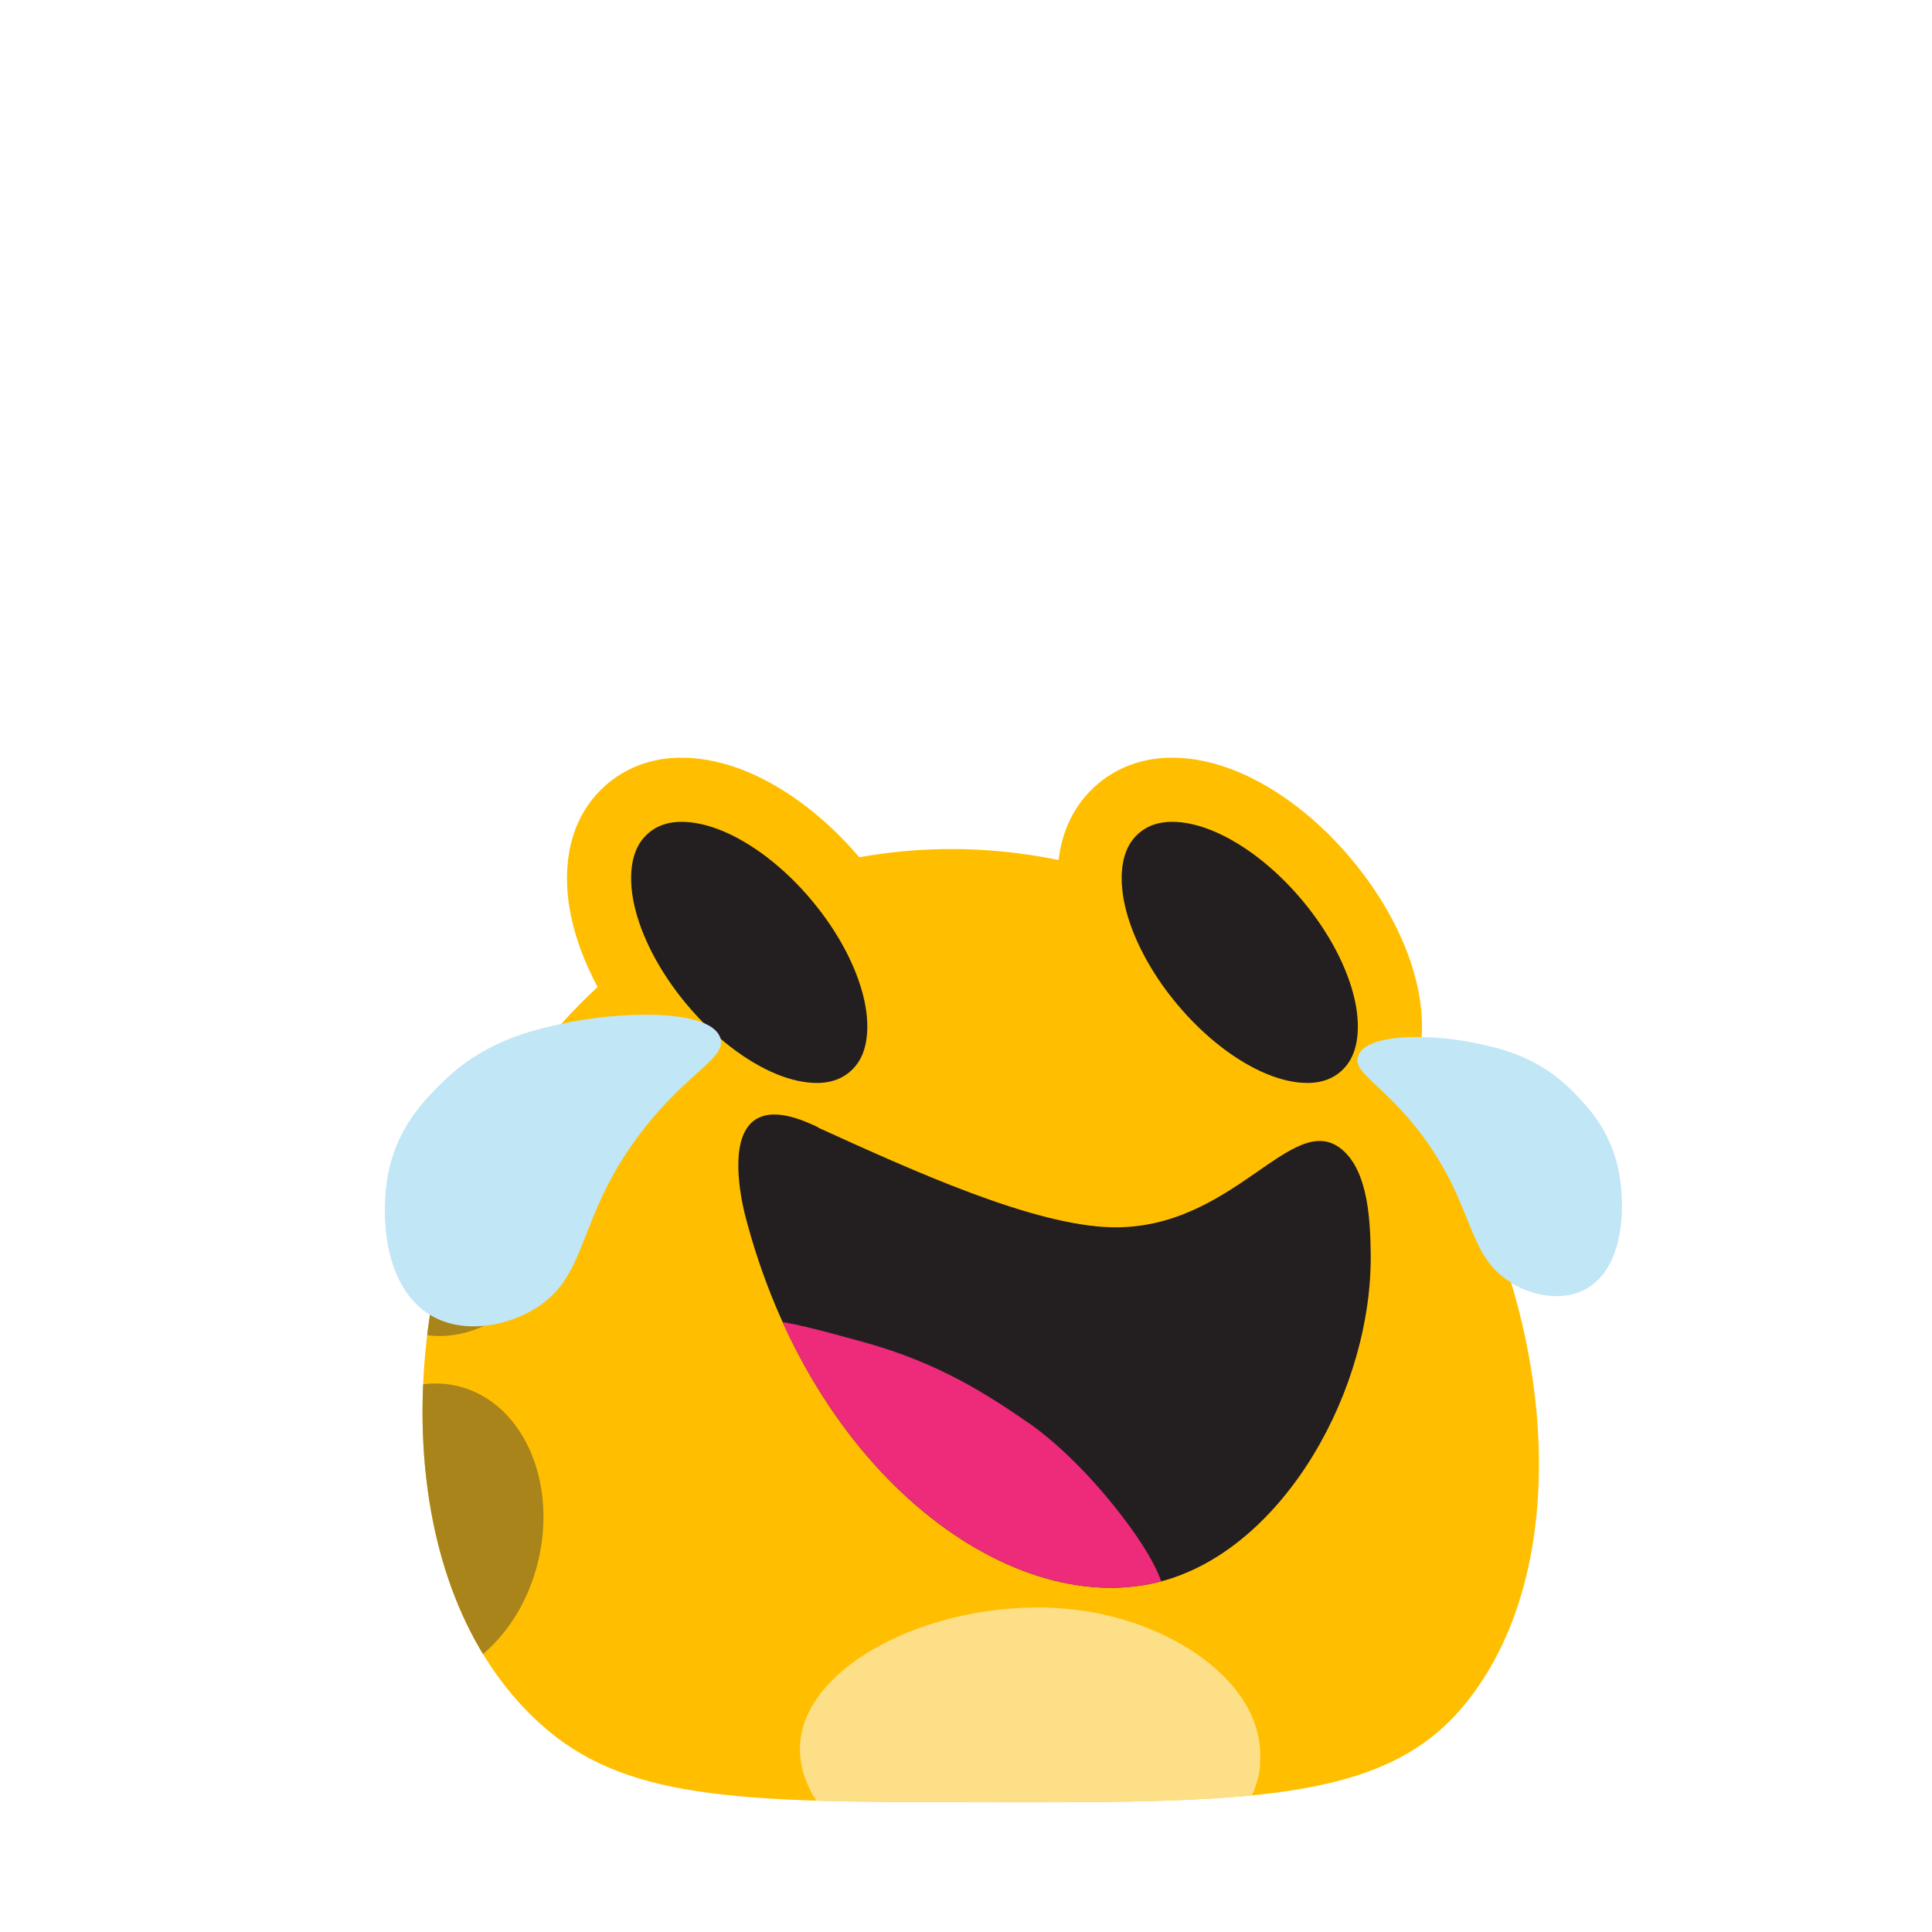
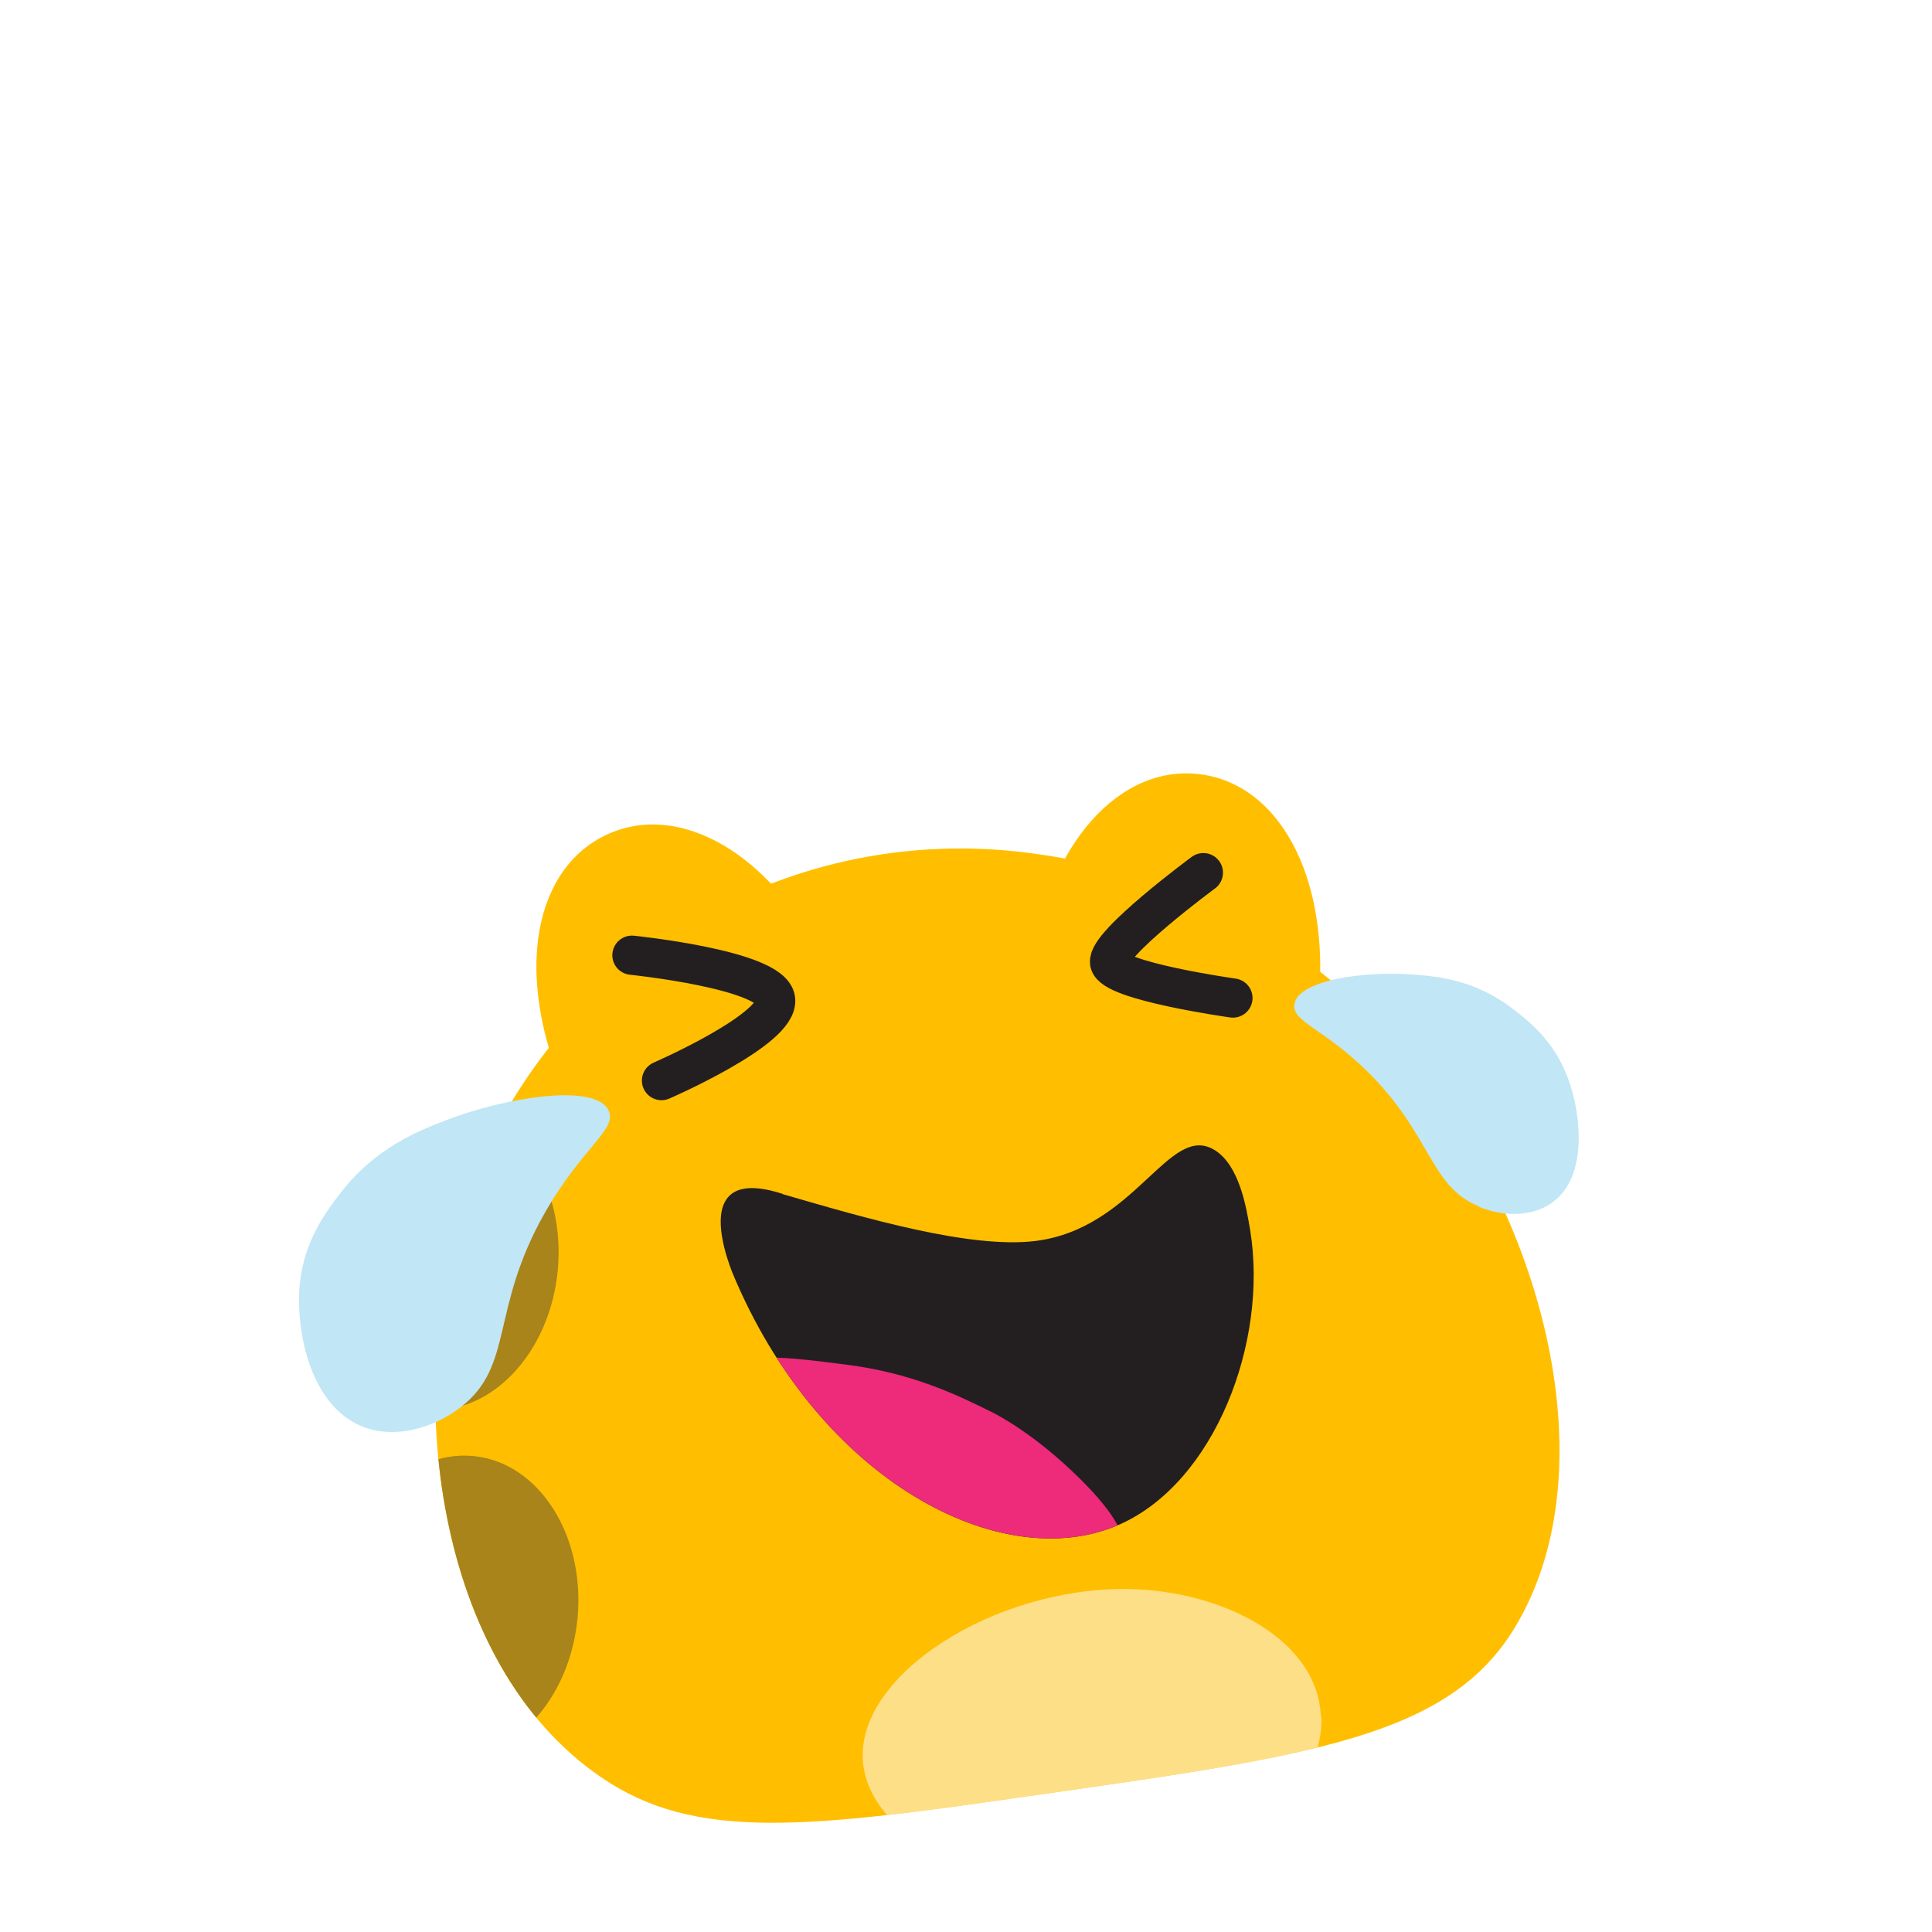
<svg xmlns="http://www.w3.org/2000/svg" width="256" height="256" viewBox="0 0 256 256" fill="none">
-   <path d="M64.36 150.32C52.76 173.44 51.56 210.08 71.4 228.24C82.52 238.48 97.56 238.8 128.12 238.8C164.92 238.88 183.24 238.96 193.96 226C209.88 206.8 205.64 170.4 188.84 145.92C171.4 120.48 145 114.72 137.96 113.52C106.76 108.16 77.32 124.48 64.44 150.32H64.36Z" fill="#FFBF00" />
-   <mask id="mask0_669_2386" style="mask-type:alpha" maskUnits="userSpaceOnUse" x="55" y="112" width="149" height="127">
-     <path d="M64.36 150.32C52.76 173.44 51.56 210.08 71.4 228.24C82.52 238.48 97.56 238.8 128.12 238.8C164.92 238.88 183.24 238.96 193.96 226C209.88 206.8 205.64 170.4 188.84 145.92C171.4 120.48 145 114.72 137.96 113.52C106.76 108.16 77.32 124.48 64.44 150.32H64.36Z" fill="#00BF00" />
+   <path d="M61.564 159.4C53.389 183.941 57.441 220.376 79.674 235.513C92.144 244.057 107.075 242.223 137.321 237.853C173.754 232.67 191.898 230.129 200.654 215.77C213.665 194.49 204.263 159.071 184.135 137.245C163.237 114.56 136.284 112.635 129.145 112.454C97.499 111.61 70.696 131.972 61.643 159.389L61.564 159.4Z" fill="#FFBF00" />
+   <mask id="mask0_725_896" style="mask-type:alpha" maskUnits="userSpaceOnUse" x="57" y="112" width="150" height="130">
+     <path d="M61.564 159.4C53.389 183.941 57.441 220.376 79.674 235.513C92.144 244.057 107.075 242.223 137.321 237.853C173.754 232.67 191.898 230.129 200.654 215.77C213.665 194.49 204.263 159.071 184.135 137.245C163.237 114.56 136.284 112.635 129.145 112.454C97.499 111.61 70.696 131.972 61.643 159.389L61.564 159.4Z" fill="#1A8EA8" />
  </mask>
-   <g mask="url(#mask0_669_2386)">
-     <path opacity="0.71" d="M166.999 233.79C166.039 243.59 153.849 250.63 141.649 251.83C123.219 253.58 103.969 241.94 106.169 229.88C108.229 218.65 128.429 210.37 145.489 213.78C157.269 216.13 167.889 224.09 166.929 233.79H166.999Z" fill="#FCEDBF" />
-     <path d="M75.32 160.83C77.89 150.05 73.11 139.68 64.65 137.66C56.18 135.64 47.24 142.74 44.66 153.52C42.09 164.3 46.87 174.67 55.33 176.69C63.8 178.71 72.74 171.61 75.32 160.83Z" fill="#A8841A" />
-     <path d="M71.32 206.83C73.89 196.05 69.11 185.68 60.65 183.66C52.18 181.64 43.24 188.74 40.66 199.52C38.09 210.3 42.87 220.67 51.33 222.69C59.8 224.71 68.74 217.61 71.32 206.83Z" fill="#A8841A" />
+   <g mask="url(#mask0_725_896)">
+     <path opacity="0.71" d="M175.084 227.335C175.535 237.172 164.477 245.882 152.574 248.815C134.584 253.182 113.867 244.415 114.32 232.164C114.753 220.755 133.561 209.671 150.934 210.607C162.929 211.248 174.578 217.607 175.015 227.345L175.084 227.335Z" fill="#FCEDBF" />
+     <path d="M73.914 168.235C74.916 157.198 68.702 147.619 60.04 146.829C51.368 146.041 43.535 154.347 42.523 165.385C41.521 176.421 47.735 186.001 56.397 186.791C65.069 187.579 72.902 179.273 73.914 168.235Z" fill="#A8841A" />
+     <path d="M76.533 214.333C77.535 203.296 71.321 193.716 62.659 192.927C53.987 192.139 46.155 200.444 45.143 211.482C44.141 222.519 50.354 232.099 59.016 232.888C67.688 233.676 75.521 225.371 76.533 214.333Z" fill="#A8841A" />
  </g>
-   <path d="M83.244 107.091C87.351 103.644 92.898 104.328 97.333 106.164C101.985 108.09 106.766 111.746 110.786 116.538C114.807 121.329 117.577 126.672 118.666 131.587C119.704 136.274 119.414 141.855 115.307 145.302C111.199 148.748 105.652 148.065 101.217 146.229C96.565 144.303 91.785 140.647 87.765 135.855C83.744 131.064 80.973 125.721 79.884 120.806C78.846 116.119 79.137 110.537 83.244 107.091Z" fill="#231F20" stroke="#FFBF00" stroke-width="8.5" />
-   <path d="M148.244 107.091C152.351 103.644 157.898 104.328 162.333 106.164C166.985 108.09 171.766 111.746 175.786 116.538C179.807 121.329 182.577 126.672 183.666 131.587C184.704 136.274 184.414 141.855 180.307 145.302C176.199 148.748 170.652 148.065 166.217 146.229C161.565 144.303 156.785 140.647 152.765 135.855C148.744 131.064 145.973 125.721 144.884 120.806C143.846 116.119 144.137 110.537 148.244 107.091Z" fill="#231F20" stroke="#FFBF00" stroke-width="8.5" />
-   <path d="M70.525 173.623C66.685 175.843 60.748 176.915 56.421 173.862C50.806 169.874 50.392 160.801 51.458 155.418C52.684 149.231 56.411 145.578 58.591 143.448C64.09 138.002 70.206 136.6 74.299 135.685C82.126 133.942 94.262 133.627 95.463 137.577C96.239 140.24 91.259 141.92 85.172 149.758C76.12 161.401 78.261 169.196 70.525 173.623Z" fill="#C1E6F5" />
-   <path d="M200.271 170.018C203.3 171.848 207.905 172.711 211.153 170.118C215.329 166.776 215.385 159.17 214.381 154.675C213.212 149.536 210.249 146.524 208.502 144.721C204.108 140.209 199.338 139.063 196.15 138.35C190.077 136.967 180.751 136.777 179.92 140.078C179.401 142.283 183.264 143.662 188.246 150.174C195.551 159.865 194.215 166.357 200.279 169.967L200.271 170.018Z" fill="#C1E6F5" />
-   <path d="M108.376 149.353C106.529 148.491 102.155 146.447 99.639 148.702C96.721 151.33 98.07 158.243 98.642 160.684C107.585 195.814 134.53 215.048 154.287 209.424C170.187 204.91 181.937 184.057 181.625 165.865C181.545 162.194 181.421 155.28 177.786 152.288C171.217 146.899 163.489 162.996 147.276 162.621C136.834 162.352 121.132 155.199 108.382 149.404L108.376 149.353Z" fill="#231F20" />
-   <mask id="mask1_669_2386" style="mask-type:alpha" maskUnits="userSpaceOnUse" x="97" y="147" width="85" height="64">
-     <path d="M108.376 149.353C106.529 148.491 102.155 146.447 99.639 148.702C96.721 151.33 98.07 158.243 98.642 160.684C107.585 195.814 134.53 215.048 154.287 209.424C170.187 204.91 181.937 184.057 181.625 165.865C181.545 162.194 181.421 155.28 177.786 152.288C171.217 146.899 163.489 162.996 147.276 162.621C136.834 162.352 121.132 155.199 108.382 149.404L108.376 149.353Z" fill="#231F20" />
+   <path d="M82.249 114.421C87.126 112.193 92.29 114.33 96.076 117.281C100.047 120.376 103.681 125.174 106.279 130.864C108.878 136.553 110.125 142.441 109.865 147.469C109.617 152.263 107.85 157.565 102.973 159.793C98.096 162.02 92.931 159.884 89.146 156.932C85.175 153.837 81.542 149.039 78.943 143.35C76.345 137.66 75.097 131.772 75.357 126.745C75.605 121.951 77.372 116.648 82.249 114.421Z" fill="#FFBF00" stroke="#FFBF00" stroke-width="8.5" />
+   <path d="M158.409 106.798C163.733 107.431 167.033 111.941 168.732 116.431C170.515 121.139 171.124 127.127 170.386 133.338C169.647 139.549 167.651 145.227 164.815 149.386C162.11 153.352 157.844 156.963 152.52 156.33C147.196 155.697 143.895 151.187 142.196 146.697C140.413 141.989 139.805 136.001 140.543 129.79C141.282 123.579 143.277 117.901 146.113 113.742C148.818 109.776 153.084 106.165 158.409 106.798Z" fill="#FFBF00" stroke="#FFBF00" stroke-width="8.5" />
+   <path d="M103.671 158.178C102.056 157.691 98.228 156.533 96.433 158.679C94.353 161.179 96.277 166.685 97.035 168.617C108.525 196.35 132.886 208.924 148.412 201.975C160.909 196.393 168.069 177.91 165.66 163.037C165.16 160.038 164.239 154.386 160.906 152.365C154.883 148.726 150.456 162.833 137.124 164.446C128.534 165.462 114.818 161.459 103.682 158.22L103.671 158.178Z" fill="#231F20" />
+   <mask id="mask1_725_896" style="mask-type:alpha" maskUnits="userSpaceOnUse" x="95" y="151" width="72" height="53">
+     <path d="M103.671 158.178C102.056 157.691 98.228 156.533 96.433 158.679C94.353 161.179 96.277 166.685 97.035 168.617C108.525 196.35 132.886 208.924 148.412 201.975C160.909 196.393 168.069 177.91 165.66 163.037C165.16 160.038 164.239 154.386 160.906 152.365C154.883 148.726 150.456 162.833 137.124 164.446C128.534 165.462 114.818 161.459 103.682 158.22L103.671 158.178Z" fill="#231F20" />
  </mask>
-   <g mask="url(#mask1_669_2386)">
-     <path d="M144.592 231.307C141.95 233.162 139.901 233.117 139.21 233.075C120.586 232.075 109.609 216.041 109.609 216.041C102.533 205.716 93.088 185.985 95.619 178.045C97.214 173.13 102.917 174.661 114.289 177.796C124.659 180.629 131.183 185.022 136.773 188.88C137.36 189.315 142.782 193.123 148.887 201.174C154.219 208.224 154.667 211.352 154.505 213.841C154.119 221.002 148.644 228.482 144.592 231.307Z" fill="#EE2A7B" />
+   <g mask="url(#mask1_725_896)">
+     <path d="M143.058 221.057C141.113 222.89 139.428 223.096 138.856 223.143C123.474 224.529 112.579 212.688 112.579 212.688C105.557 205.064 95.48 190.011 96.614 183.203C97.339 178.987 102.194 179.566 111.886 180.788C120.721 181.883 126.588 184.71 131.626 187.211C132.158 187.497 137.053 189.977 143.01 195.852C148.215 200.998 148.953 203.509 149.115 205.568C149.646 211.483 146.045 218.261 143.058 221.057Z" fill="#EE2A7B" />
  </g>
+   <path d="M83.737 126.572C83.737 126.572 102.196 128.452 102.768 132.411C103.34 136.37 87.653 143.183 87.653 143.183M159.451 115.633C159.451 115.633 146.667 125.058 147.025 127.532C147.382 130.006 163.367 132.244 163.367 132.244" stroke="#231F20" stroke-width="5.2" stroke-linecap="round" />
+   <path d="M195.927 159.891C199.186 161.269 203.867 161.465 206.71 158.434C210.366 154.529 209.334 146.993 207.697 142.688C205.805 137.769 202.442 135.211 200.455 133.677C195.461 129.84 190.576 129.388 187.319 129.138C181.111 128.637 171.853 129.783 171.504 133.169C171.305 135.426 175.326 136.238 181.188 141.97C189.803 150.518 189.409 157.134 195.927 159.839L195.927 159.891Z" fill="#C1E6F5" />
+   <path d="M61.123 186.399C57.639 189.145 51.916 191.055 47.197 188.652C41.069 185.509 39.363 176.587 39.648 171.108C39.976 164.808 43.143 160.66 44.995 158.24C49.66 152.064 55.513 149.801 59.432 148.311C66.93 145.466 78.896 143.42 80.65 147.157C81.799 149.682 77.109 152.056 72.206 160.685C64.912 173.502 68.145 180.911 61.123 186.399Z" fill="#C1E6F5" />
</svg>
